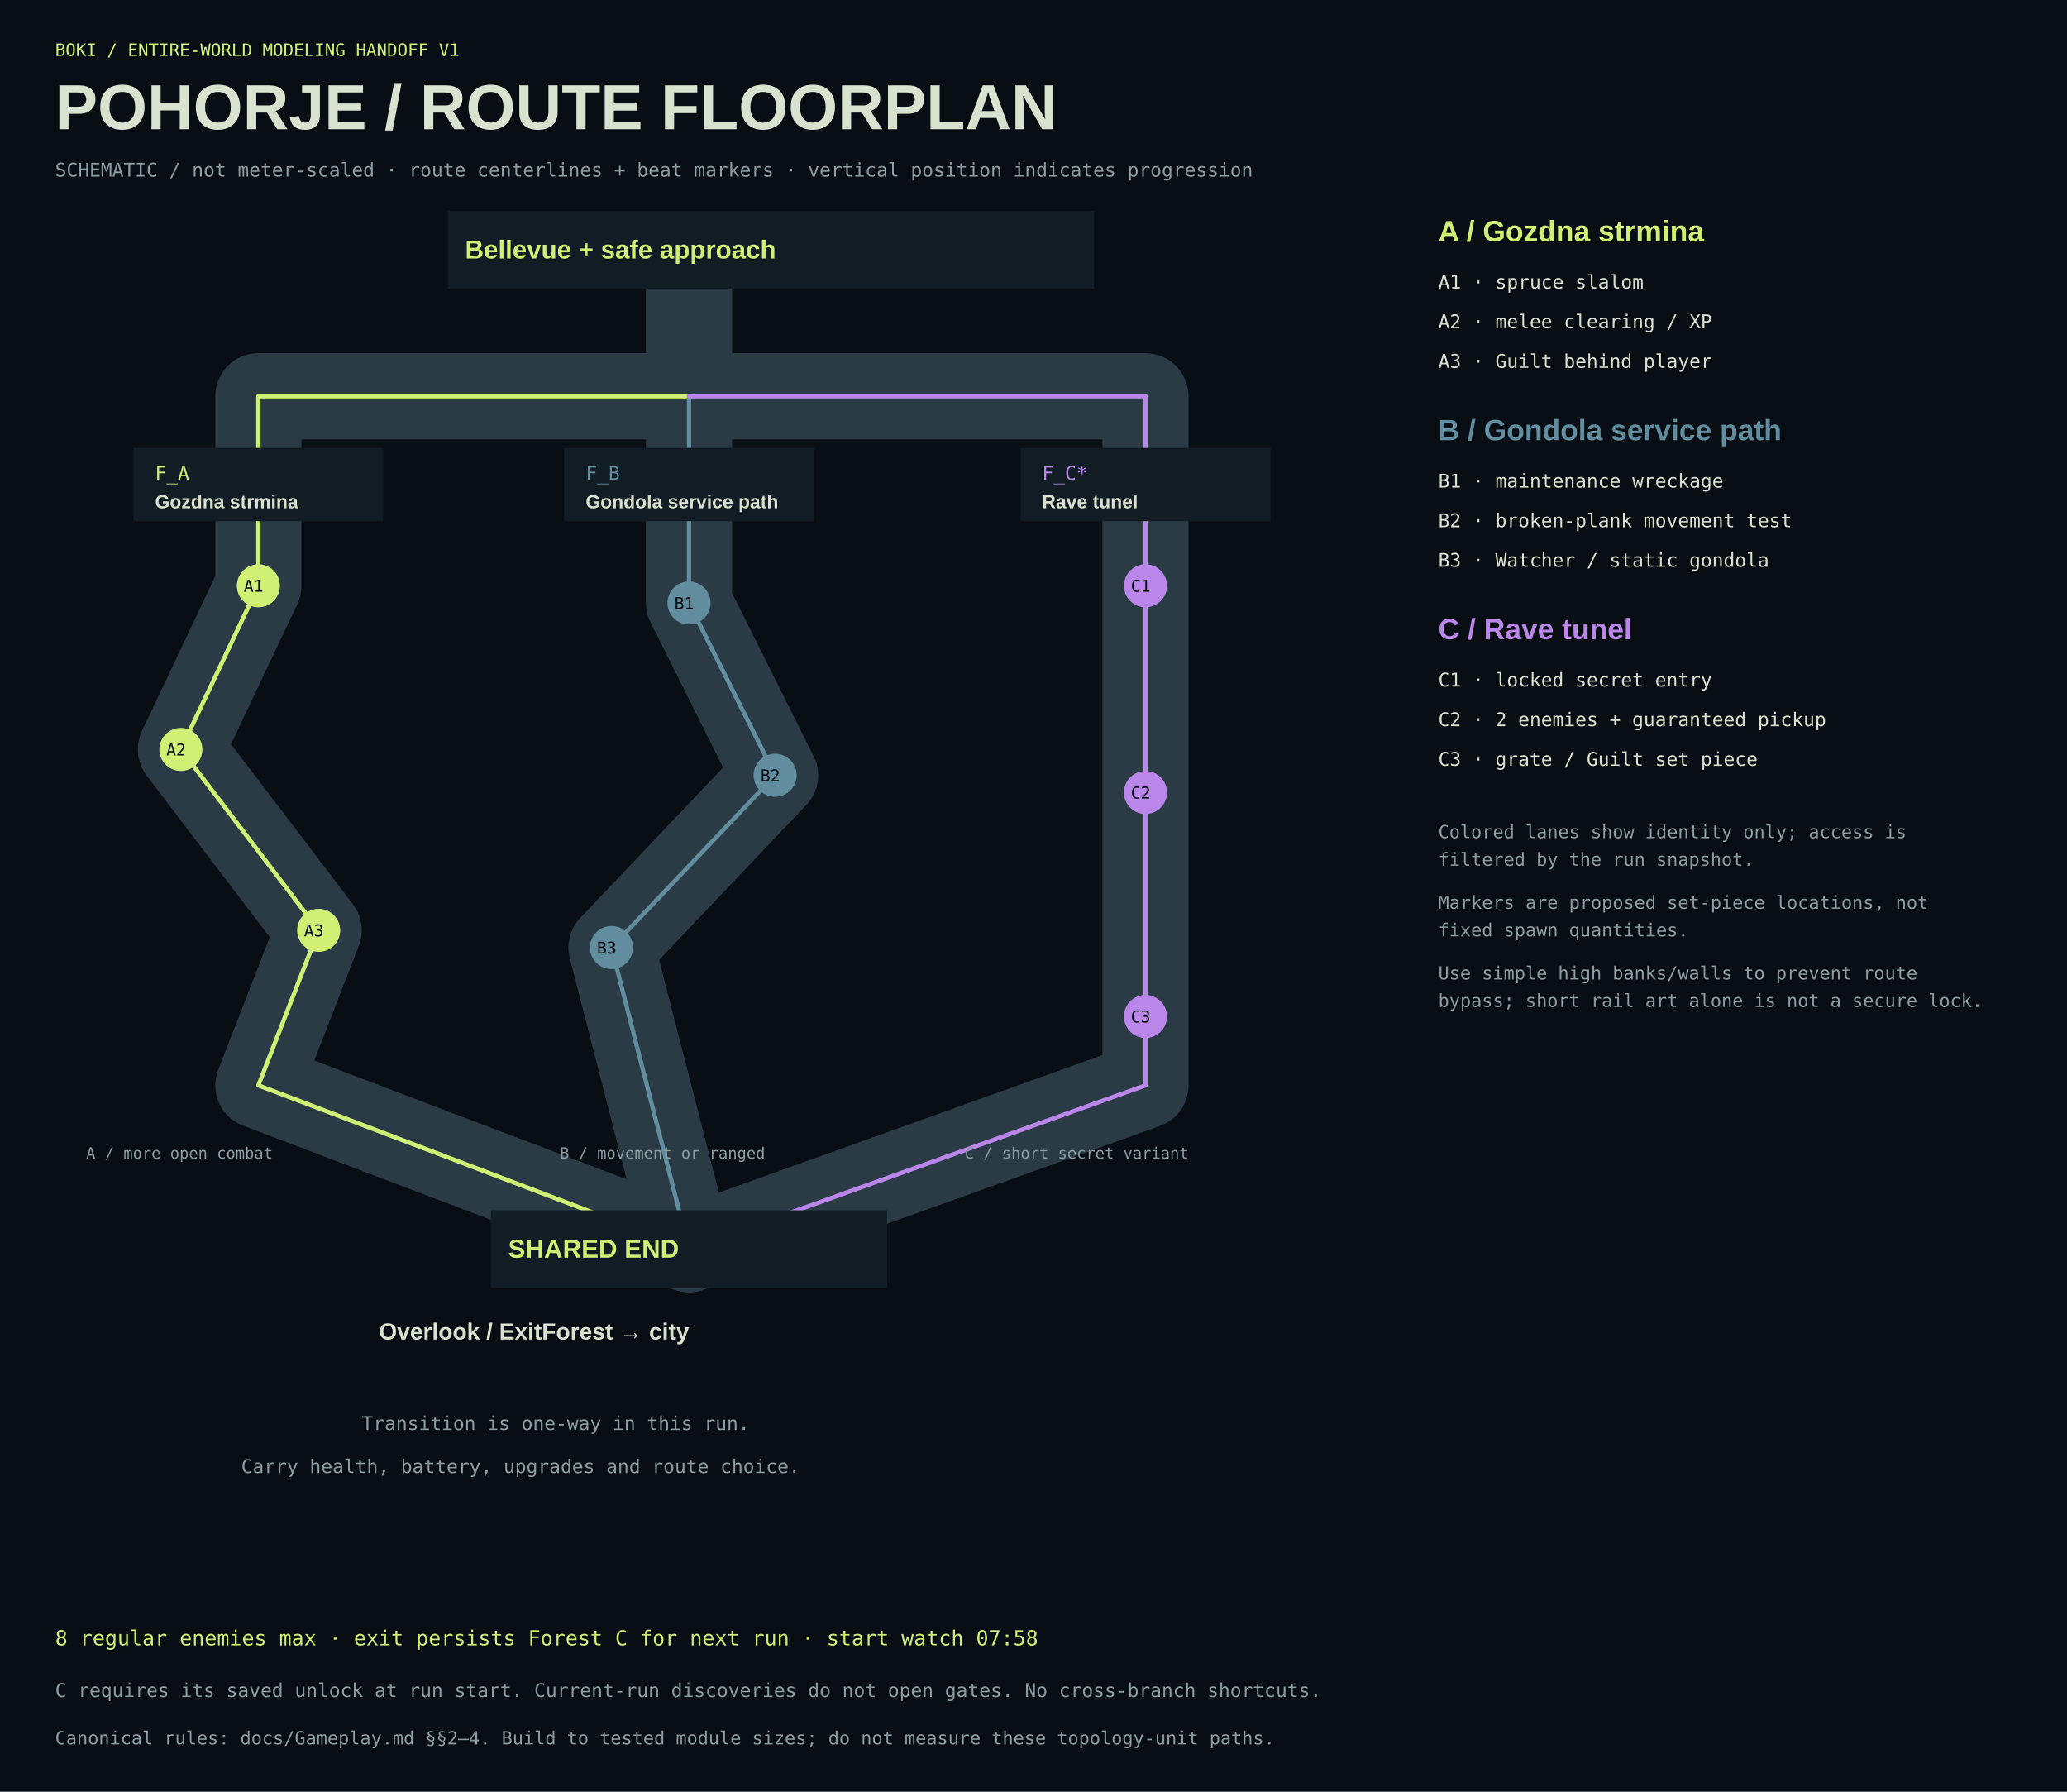
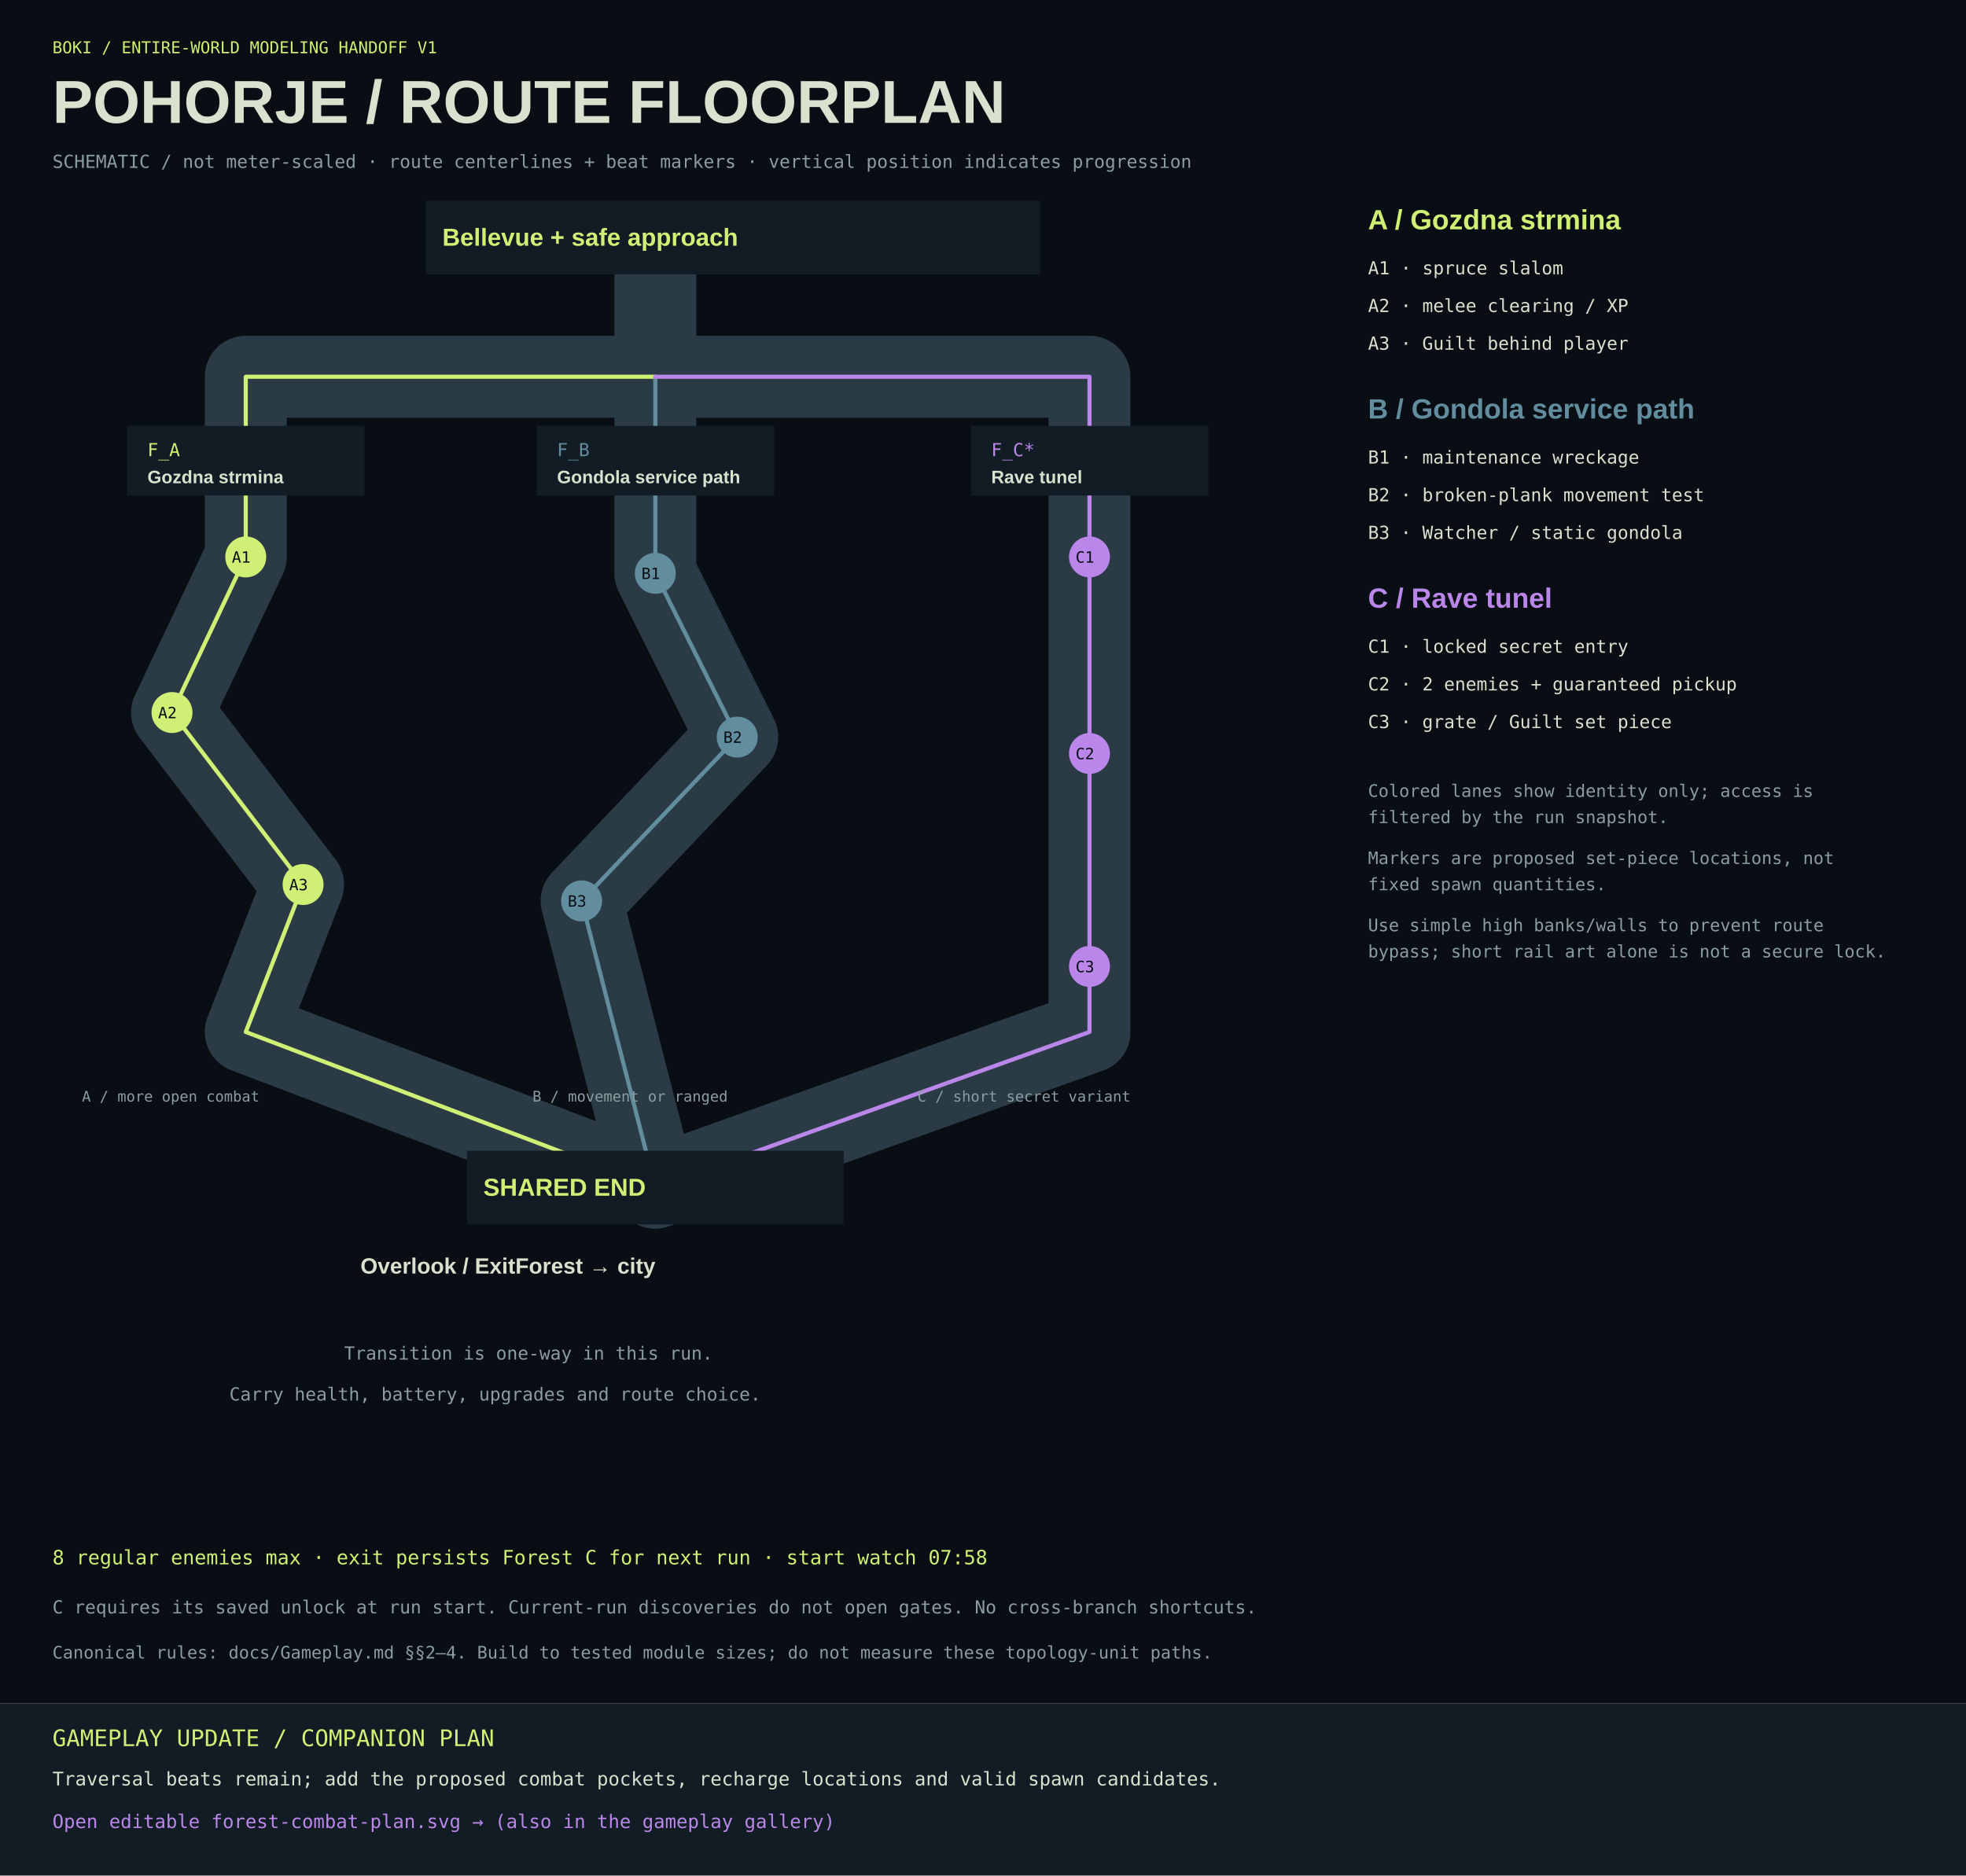
- <svg xmlns="http://www.w3.org/2000/svg" width="2400" height="2080" viewBox="0 0 2400 2080">
+ <svg xmlns="http://www.w3.org/2000/svg" width="2400" height="2290" viewBox="0 0 2400 2290">
  <rect x="0" y="0" width="2400" height="2080" fill="#090E14" />
  <text x="64" y="65" font-size="20" fill="#D0EF75" font-family="Menlo,monospace" font-weight="400">BOKI / ENTIRE-WORLD MODELING HANDOFF V1</text>
  <text x="64" y="150" font-size="74" fill="#D9E1CF" font-family="Avenir Next Condensed,Arial" font-weight="800">POHORJE / ROUTE FLOORPLAN</text>
  <text x="64" y="205" font-size="22" fill="#8B9D9E" font-family="Menlo,monospace" font-weight="400">SCHEMATIC / not meter-scaled · route centerlines + beat markers · vertical position indicates progression</text>
  <path d="M 800 330 L 800 460" fill="none" stroke="#2A3B46" stroke-width="100" stroke-linecap="round" stroke-linejoin="round" />
  <path d="M 800 460 L 300 460 L 300 680 L 210 870 L 370 1080 L 300 1260 L 800 1450" fill="none" stroke="#2A3B46" stroke-width="100" stroke-linecap="round" stroke-linejoin="round" />
  <path d="M 800 460 L 800 700 L 900 900 L 710 1100 L 800 1450" fill="none" stroke="#2A3B46" stroke-width="100" stroke-linecap="round" stroke-linejoin="round" />
  <path d="M 800 460 L 1330 460 L 1330 1260 L 800 1450" fill="none" stroke="#2A3B46" stroke-width="100" stroke-linecap="round" stroke-linejoin="round" />
  <path d="M 800 460 L 300 460 L 300 680 L 210 870 L 370 1080 L 300 1260 L 800 1450" fill="none" stroke="#D0EF75" stroke-width="5" stroke-linecap="round" stroke-linejoin="round" />
  <path d="M 800 460 L 800 700 L 900 900 L 710 1100 L 800 1450" fill="none" stroke="#628D9F" stroke-width="5" stroke-linecap="round" stroke-linejoin="round" />
  <path d="M 800 460 L 1330 460 L 1330 1260 L 800 1450" fill="none" stroke="#BA86EA" stroke-width="5" stroke-linecap="round" stroke-linejoin="round" />
  <rect x="520" y="245" width="750" height="90" fill="#121C24" />
  <text x="540" y="300" font-size="30" fill="#D0EF75" font-family="Avenir Next Condensed,Arial" font-weight="800">Bellevue + safe approach</text>
  <rect x="570" y="1405" width="460" height="90" fill="#121C24" />
  <text x="590" y="1460" font-size="30" fill="#D0EF75" font-family="Avenir Next Condensed,Arial" font-weight="800">SHARED END</text>
  <text x="440" y="1555" font-size="27" fill="#D9E1CF" font-family="Avenir Next Condensed,Arial" font-weight="800">Overlook / ExitForest → city</text>
  <rect x="155" y="520" width="290" height="85" fill="#121C24" />
  <text x="180" y="557" font-size="22" fill="#D0EF75" font-family="Menlo,monospace" font-weight="400">F_A</text>
  <text x="180" y="590" font-size="22" fill="#D9E1CF" font-family="Avenir Next Condensed,Arial" font-weight="800">Gozdna strmina</text>
  <rect x="655" y="520" width="290" height="85" fill="#121C24" />
  <text x="680" y="557" font-size="22" fill="#628D9F" font-family="Menlo,monospace" font-weight="400">F_B</text>
  <text x="680" y="590" font-size="22" fill="#D9E1CF" font-family="Avenir Next Condensed,Arial" font-weight="800">Gondola service path</text>
  <rect x="1185" y="520" width="290" height="85" fill="#121C24" />
  <text x="1210" y="557" font-size="22" fill="#BA86EA" font-family="Menlo,monospace" font-weight="400">F_C*</text>
  <text x="1210" y="590" font-size="22" fill="#D9E1CF" font-family="Avenir Next Condensed,Arial" font-weight="800">Rave tunel</text>
  <circle cx="300" cy="680" r="25" fill="#D0EF75" />
  <text x="283" y="687" font-size="19" fill="#090E14" font-family="Menlo,monospace" font-weight="400">A1</text>
  <circle cx="210" cy="870" r="25" fill="#D0EF75" />
  <text x="193" y="877" font-size="19" fill="#090E14" font-family="Menlo,monospace" font-weight="400">A2</text>
  <circle cx="370" cy="1080" r="25" fill="#D0EF75" />
  <text x="353" y="1087" font-size="19" fill="#090E14" font-family="Menlo,monospace" font-weight="400">A3</text>
  <circle cx="800" cy="700" r="25" fill="#628D9F" />
  <text x="783" y="707" font-size="19" fill="#090E14" font-family="Menlo,monospace" font-weight="400">B1</text>
  <circle cx="900" cy="900" r="25" fill="#628D9F" />
  <text x="883" y="907" font-size="19" fill="#090E14" font-family="Menlo,monospace" font-weight="400">B2</text>
  <circle cx="710" cy="1100" r="25" fill="#628D9F" />
  <text x="693" y="1107" font-size="19" fill="#090E14" font-family="Menlo,monospace" font-weight="400">B3</text>
  <circle cx="1330" cy="680" r="25" fill="#BA86EA" />
  <text x="1313" y="687" font-size="19" fill="#090E14" font-family="Menlo,monospace" font-weight="400">C1</text>
  <circle cx="1330" cy="920" r="25" fill="#BA86EA" />
  <text x="1313" y="927" font-size="19" fill="#090E14" font-family="Menlo,monospace" font-weight="400">C2</text>
  <circle cx="1330" cy="1180" r="25" fill="#BA86EA" />
  <text x="1313" y="1187" font-size="19" fill="#090E14" font-family="Menlo,monospace" font-weight="400">C3</text>
  <text x="100" y="1345" font-size="18" fill="#8B9D9E" font-family="Menlo,monospace" font-weight="400">A / more open combat</text>
  <text x="650" y="1345" font-size="18" fill="#8B9D9E" font-family="Menlo,monospace" font-weight="400">B / movement or ranged</text>
  <text x="1120" y="1345" font-size="18" fill="#8B9D9E" font-family="Menlo,monospace" font-weight="400">C / short secret variant</text>
  <text x="1670" y="280" font-size="34" fill="#D0EF75" font-family="Avenir Next Condensed,Arial" font-weight="800">A / Gozdna strmina</text>
  <text x="1670" y="335" font-size="22" fill="#D9E1CF" font-family="Menlo,monospace" font-weight="400">A1 · spruce slalom</text>
  <text x="1670" y="381" font-size="22" fill="#D9E1CF" font-family="Menlo,monospace" font-weight="400">A2 · melee clearing / XP</text>
  <text x="1670" y="427" font-size="22" fill="#D9E1CF" font-family="Menlo,monospace" font-weight="400">A3 · Guilt behind player</text>
  <text x="1670" y="511" font-size="34" fill="#628D9F" font-family="Avenir Next Condensed,Arial" font-weight="800">B / Gondola service path</text>
  <text x="1670" y="566" font-size="22" fill="#D9E1CF" font-family="Menlo,monospace" font-weight="400">B1 · maintenance wreckage</text>
  <text x="1670" y="612" font-size="22" fill="#D9E1CF" font-family="Menlo,monospace" font-weight="400">B2 · broken-plank movement test</text>
  <text x="1670" y="658" font-size="22" fill="#D9E1CF" font-family="Menlo,monospace" font-weight="400">B3 · Watcher / static gondola</text>
  <text x="1670" y="742" font-size="34" fill="#BA86EA" font-family="Avenir Next Condensed,Arial" font-weight="800">C / Rave tunel</text>
  <text x="1670" y="797" font-size="22" fill="#D9E1CF" font-family="Menlo,monospace" font-weight="400">C1 · locked secret entry</text>
  <text x="1670" y="843" font-size="22" fill="#D9E1CF" font-family="Menlo,monospace" font-weight="400">C2 · 2 enemies + guaranteed pickup</text>
  <text x="1670" y="889" font-size="22" fill="#D9E1CF" font-family="Menlo,monospace" font-weight="400">C3 · grate / Guilt set piece</text>
  <text x="1670" y="973" font-size="21" fill="#8B9D9E" font-family="Menlo,monospace" font-weight="400">Colored lanes show identity only; access is</text>
  <text x="1670" y="1005" font-size="21" fill="#8B9D9E" font-family="Menlo,monospace" font-weight="400">filtered by the run snapshot.</text>
  <text x="1670" y="1055" font-size="21" fill="#8B9D9E" font-family="Menlo,monospace" font-weight="400">Markers are proposed set-piece locations, not</text>
  <text x="1670" y="1087" font-size="21" fill="#8B9D9E" font-family="Menlo,monospace" font-weight="400">fixed spawn quantities.</text>
  <text x="1670" y="1137" font-size="21" fill="#8B9D9E" font-family="Menlo,monospace" font-weight="400">Use simple high banks/walls to prevent route</text>
  <text x="1670" y="1169" font-size="21" fill="#8B9D9E" font-family="Menlo,monospace" font-weight="400">bypass; short rail art alone is not a secure lock.</text>
  <text x="420" y="1660" font-size="22" fill="#8B9D9E" font-family="Menlo,monospace" font-weight="400">Transition is one-way in this run.</text>
  <text x="280" y="1710" font-size="22" fill="#8B9D9E" font-family="Menlo,monospace" font-weight="400">Carry health, battery, upgrades and route choice.</text>
  <text x="64" y="1910" font-size="24" fill="#D0EF75" font-family="Menlo,monospace" font-weight="400">8 regular enemies max · exit persists Forest C for next run · start watch 07:58</text>
  <text x="64" y="1970" font-size="22" fill="#8B9D9E" font-family="Menlo,monospace" font-weight="400">C requires its saved unlock at run start. Current-run discoveries do not open gates. No cross-branch shortcuts.</text>
  <text x="64" y="2025" font-size="21" fill="#8B9D9E" font-family="Menlo,monospace" font-weight="400">Canonical rules: docs/Gameplay.md §§2–4. Build to tested module sizes; do not measure these topology-unit paths.</text>
+   <rect x="0" y="2080" width="2400" height="210" fill="#121c24" />
+   <text x="64" y="2132" fill="#d0ef75" font-size="28" font-family="monospace">GAMEPLAY UPDATE / COMPANION PLAN</text>
+   <text x="64" y="2180" fill="#d9e1cf" font-size="23" font-family="monospace">Traversal beats remain; add the proposed combat pockets, recharge locations and valid spawn candidates.</text>
+   <a href="../../gameplay-mocks-v2/sheets/forest-combat-plan.svg">
+     <text x="64" y="2232" fill="#ba86ea" font-size="23" font-family="monospace">Open editable forest-combat-plan.svg → (also in the gameplay gallery)</text>
+   </a>
</svg>
